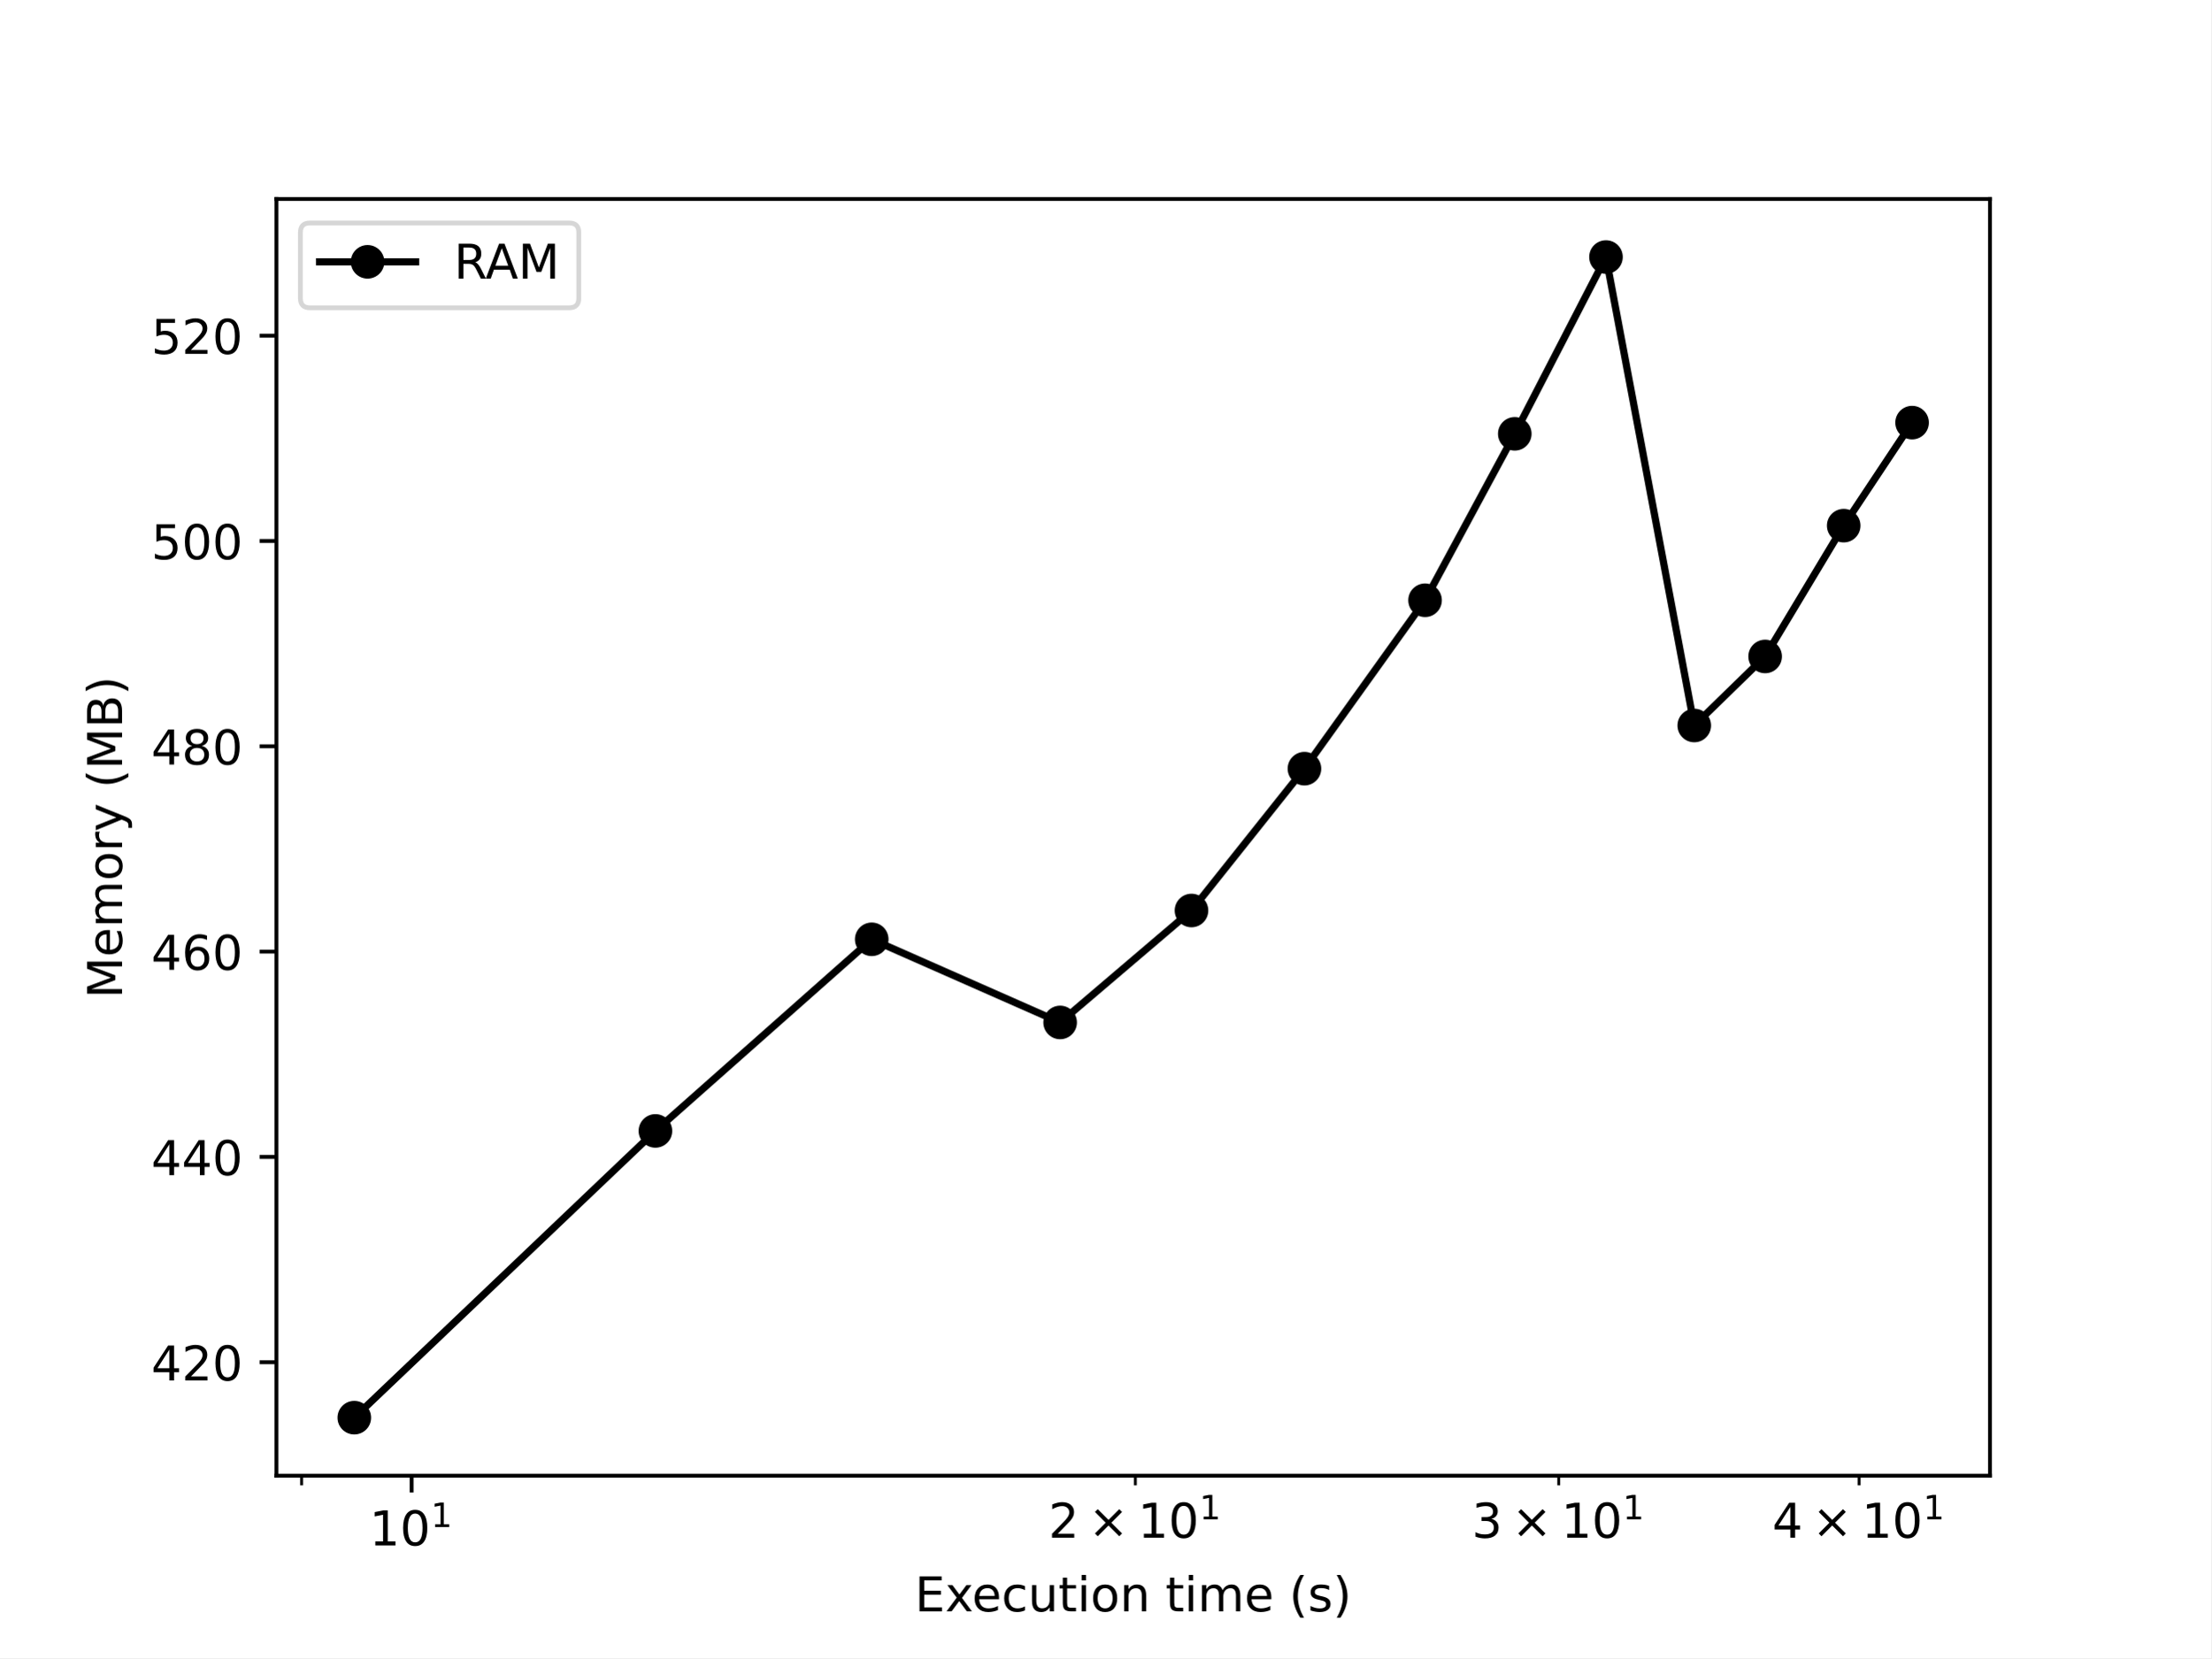
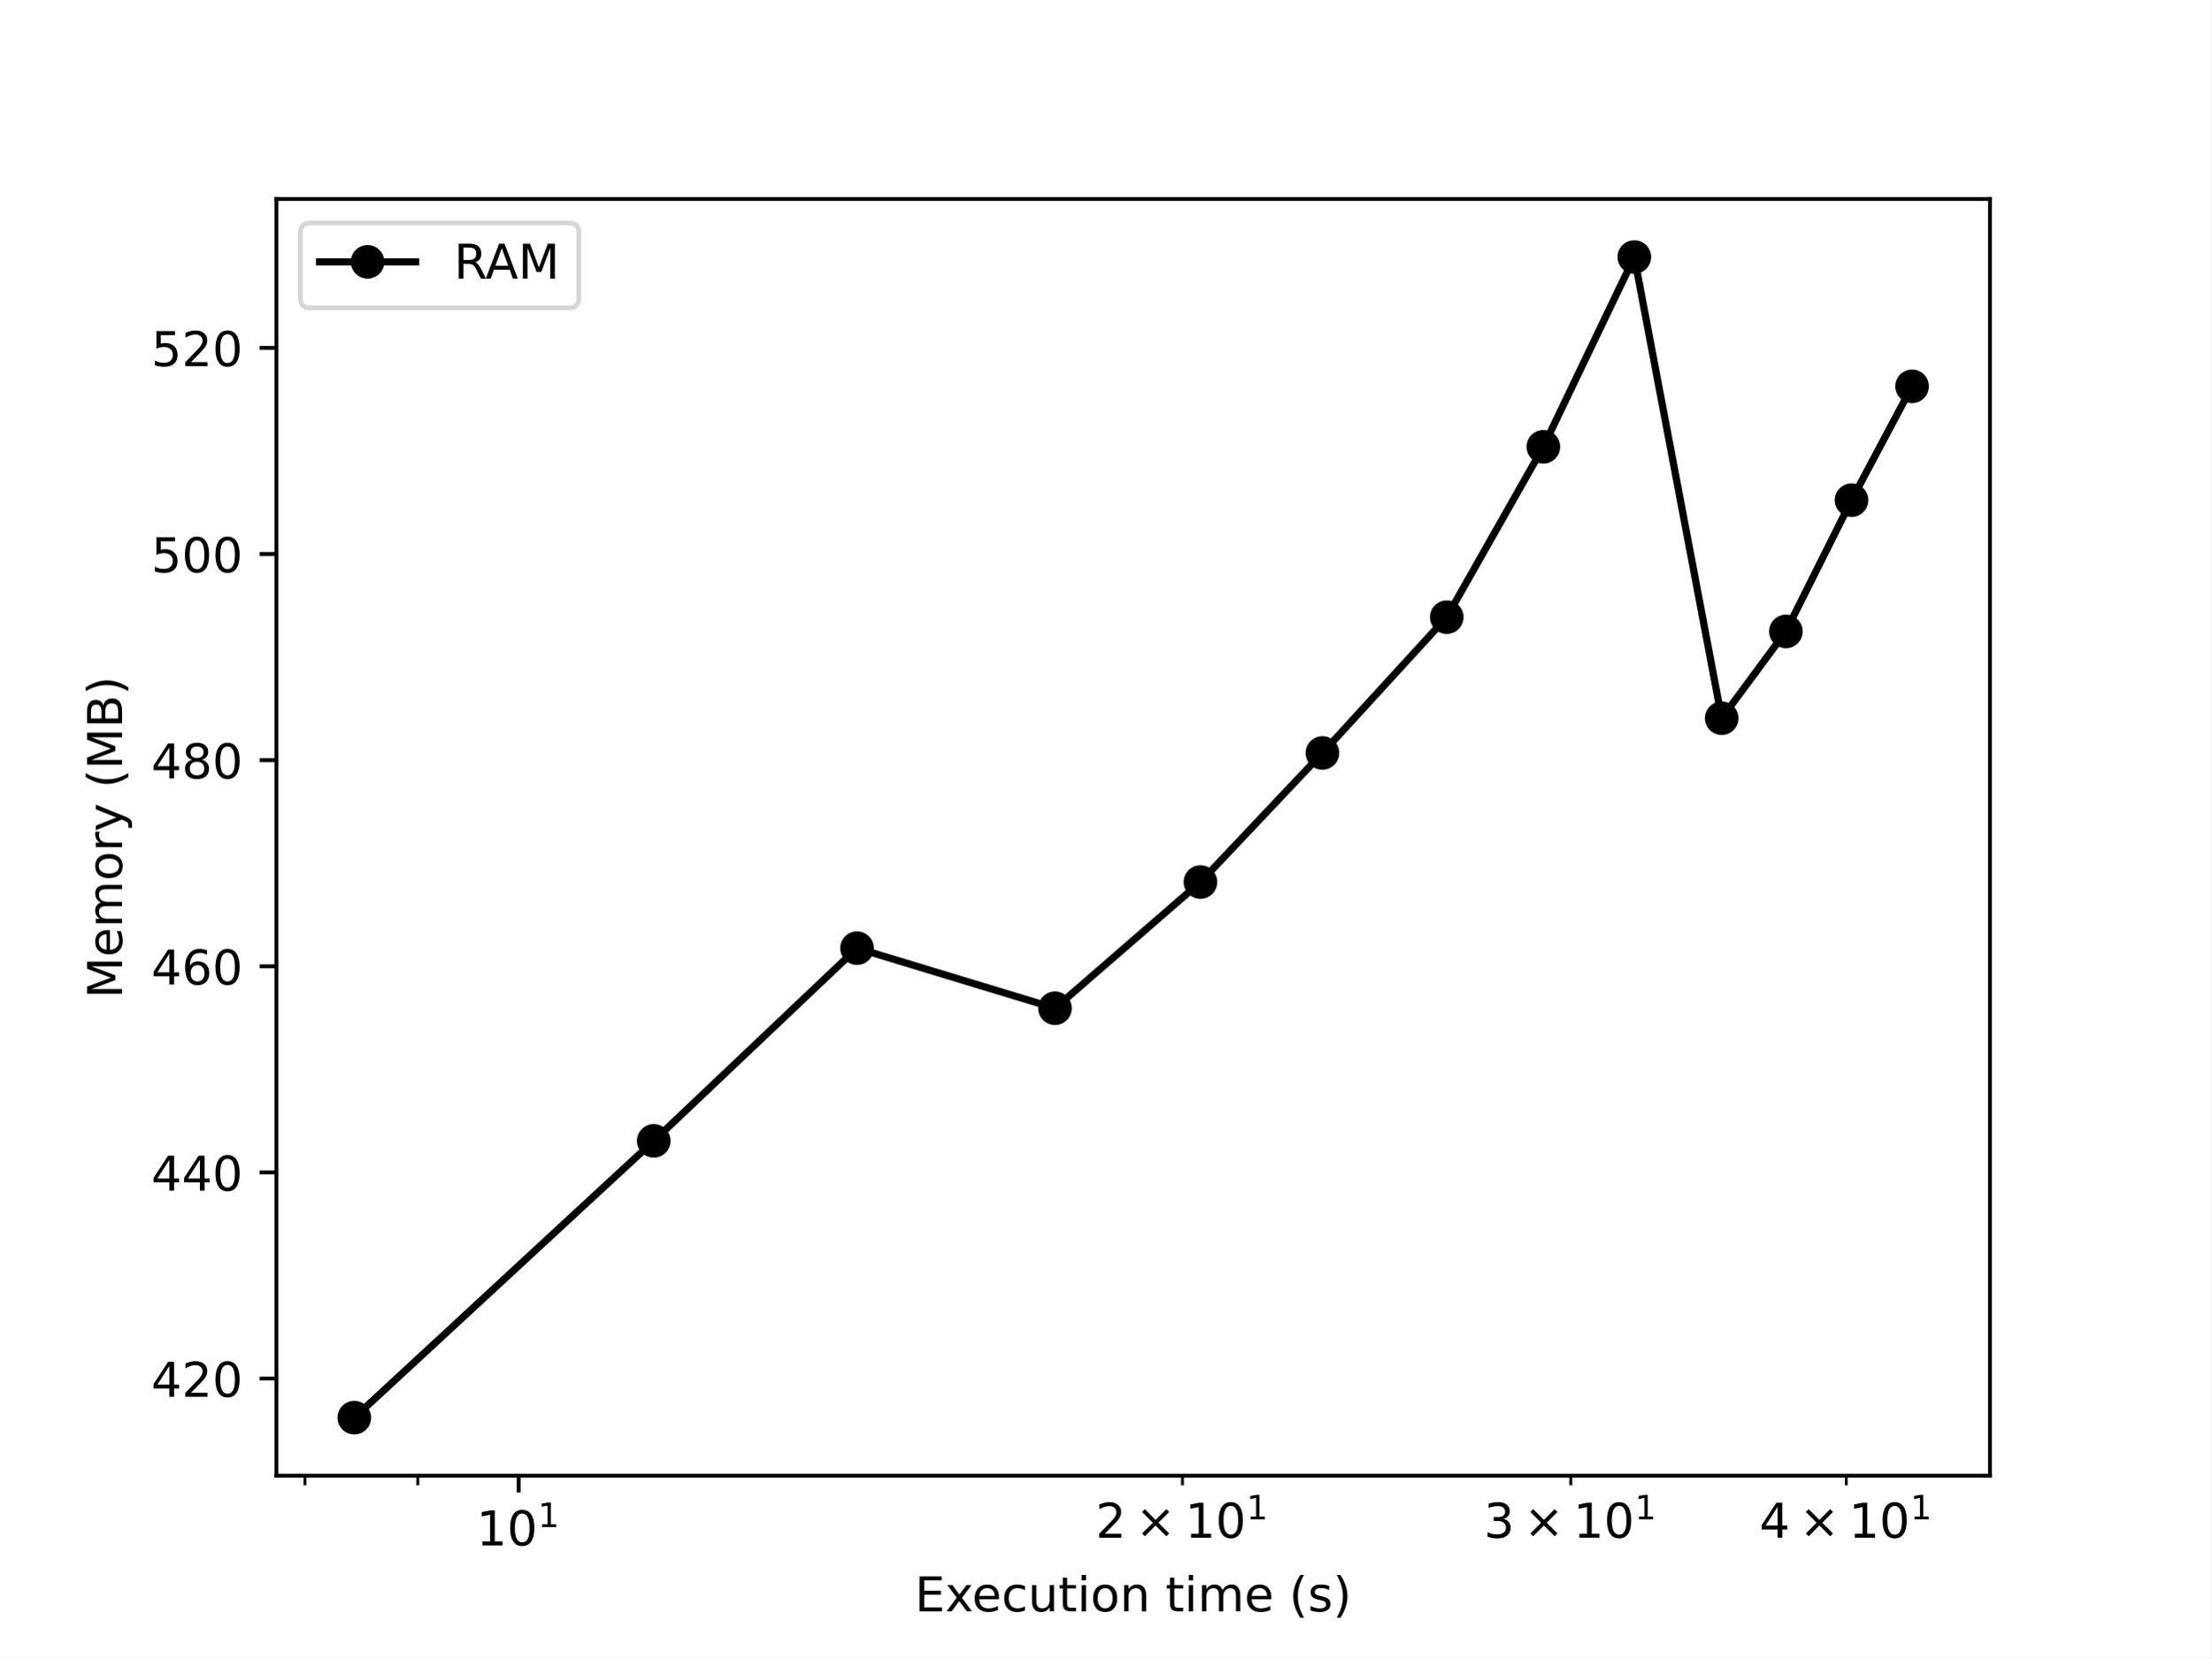
<svg xmlns="http://www.w3.org/2000/svg" xmlns:xlink="http://www.w3.org/1999/xlink" height="345.6pt" version="1.1" viewBox="0 0 460.8 345.6" width="460.8pt">
  <defs>
    <style type="text/css">*{stroke-linecap:butt;stroke-linejoin:round;}</style>
  </defs>
  <g id="figure_1">
    <g id="patch_1">
      <path d="M 0 345.6  L 460.8 345.6  L 460.8 0  L 0 0  z " style="fill:#ffffff;" />
    </g>
    <g id="axes_1">
      <g id="patch_2">
        <path d="M 57.6 307.584  L 414.72 307.584  L 414.72 41.472  L 57.6 41.472  z " style="fill:#ffffff;" />
      </g>
      <g id="matplotlib.axis_1">
        <g id="xtick_1">
          <g id="line2d_1">
            <defs>
-               <path d="M 0 0  L 0 3.5  " id="mdc326d8cb9" style="stroke:#000000;stroke-width:0.8;" />
-             </defs>
-             <g>
-               <use style="stroke:#000000;stroke-width:0.8;" x="85.778" xlink:href="#mdc326d8cb9" y="307.584" />
+               <path d="M 0 0  L 0 3.5  " id="mfc6fac7fc9" style="stroke:#000000;stroke-width:0.8;" />
+             </defs>
+             <g>
+               <use style="stroke:#000000;stroke-width:0.8;" x="108.085" xlink:href="#mfc6fac7fc9" y="307.584" />
            </g>
          </g>
          <g id="text_1">
-             <g transform="translate(76.97793 322.1824)scale(0.1 -0.1)">
+             <g transform="translate(99.28505 322.1824)scale(0.1 -0.1)">
              <defs>
                <path d="M 12.406 8.297  L 28.516 8.297  L 28.516 63.922  L 10.984 60.406  L 10.984 69.391  L 28.422 72.906  L 38.281 72.906  L 38.281 8.297  L 54.391 8.297  L 54.391 0  L 12.406 0  z " id="DejaVuSans-49" />
                <path d="M 31.781 66.406  Q 24.172 66.406 20.328 58.906  Q 16.5 51.422 16.5 36.375  Q 16.5 21.391 20.328 13.891  Q 24.172 6.391 31.781 6.391  Q 39.453 6.391 43.281 13.891  Q 47.125 21.391 47.125 36.375  Q 47.125 51.422 43.281 58.906  Q 39.453 66.406 31.781 66.406  z M 31.781 74.219  Q 44.047 74.219 50.516 64.516  Q 56.984 54.828 56.984 36.375  Q 56.984 17.969 50.516 8.266  Q 44.047 -1.422 31.781 -1.422  Q 19.531 -1.422 13.062 8.266  Q 6.594 17.969 6.594 36.375  Q 6.594 54.828 13.062 64.516  Q 19.531 74.219 31.781 74.219  z " id="DejaVuSans-48" />
              </defs>
              <use transform="translate(0 0.684375)" xlink:href="#DejaVuSans-49" />
              <use transform="translate(63.62305 0.684375)" xlink:href="#DejaVuSans-48" />
              <use transform="translate(128.2031 38.96563)scale(0.7)" xlink:href="#DejaVuSans-49" />
            </g>
          </g>
        </g>
        <g id="xtick_2">
          <g id="line2d_2">
            <defs>
-               <path d="M 0 0  L 0 2  " id="m630f96ca33" style="stroke:#000000;stroke-width:0.6;" />
-             </defs>
-             <g>
-               <use style="stroke:#000000;stroke-width:0.6;" x="62.851" xlink:href="#m630f96ca33" y="307.584" />
+               <path d="M 0 0  L 0 2  " id="md38255c715" style="stroke:#000000;stroke-width:0.6;" />
+             </defs>
+             <g>
+               <use style="stroke:#000000;stroke-width:0.6;" x="63.548" xlink:href="#md38255c715" y="307.584" />
            </g>
          </g>
        </g>
        <g id="xtick_3">
          <g id="line2d_3">
            <g>
-               <use style="stroke:#000000;stroke-width:0.6;" x="236.612" xlink:href="#m630f96ca33" y="307.584" />
+               <use style="stroke:#000000;stroke-width:0.6;" x="87.056" xlink:href="#md38255c715" y="307.584" />
+             </g>
+           </g>
+         </g>
+         <g id="xtick_4">
+           <g id="line2d_4">
+             <g>
+               <use style="stroke:#000000;stroke-width:0.6;" x="246.431" xlink:href="#md38255c715" y="307.584" />
            </g>
          </g>
          <g id="text_2">
-             <g transform="translate(218.5123 320.5824)scale(0.1 -0.1)">
+             <g transform="translate(228.3313 320.5824)scale(0.1 -0.1)">
              <defs>
                <path d="M 19.188 8.297  L 53.609 8.297  L 53.609 0  L 7.328 0  L 7.328 8.297  Q 12.938 14.109 22.625 23.891  Q 32.328 33.688 34.812 36.531  Q 39.547 41.844 41.422 45.531  Q 43.312 49.219 43.312 52.781  Q 43.312 58.594 39.234 62.25  Q 35.156 65.922 28.609 65.922  Q 23.969 65.922 18.812 64.312  Q 13.672 62.703 7.812 59.422  L 7.812 69.391  Q 13.766 71.781 18.938 73  Q 24.125 74.219 28.422 74.219  Q 39.75 74.219 46.484 68.547  Q 53.219 62.891 53.219 53.422  Q 53.219 48.922 51.531 44.891  Q 49.859 40.875 45.406 35.406  Q 44.188 33.984 37.641 27.219  Q 31.109 20.453 19.188 8.297  z " id="DejaVuSans-50" />
                <path d="M 70.125 53.719  L 47.797 31.297  L 70.125 8.984  L 64.312 3.078  L 41.891 25.484  L 19.484 3.078  L 13.719 8.984  L 35.984 31.297  L 13.719 53.719  L 19.484 59.625  L 41.891 37.203  L 64.312 59.625  z " id="DejaVuSans-215" />
              </defs>
              <use transform="translate(0 0.684375)" xlink:href="#DejaVuSans-50" />
              <use transform="translate(83.10547 0.684375)" xlink:href="#DejaVuSans-215" />
              <use transform="translate(186.377 0.684375)" xlink:href="#DejaVuSans-49" />
              <use transform="translate(250 0.684375)" xlink:href="#DejaVuSans-48" />
              <use transform="translate(314.5801 38.96563)scale(0.7)" xlink:href="#DejaVuSans-49" />
            </g>
          </g>
        </g>
-         <g id="xtick_4">
-           <g id="line2d_4">
-             <g>
-               <use style="stroke:#000000;stroke-width:0.6;" x="324.845" xlink:href="#m630f96ca33" y="307.584" />
+         <g id="xtick_5">
+           <g id="line2d_5">
+             <g>
+               <use style="stroke:#000000;stroke-width:0.6;" x="327.359" xlink:href="#md38255c715" y="307.584" />
            </g>
          </g>
          <g id="text_3">
-             <g transform="translate(306.7447 320.5824)scale(0.1 -0.1)">
+             <g transform="translate(309.2586 320.5824)scale(0.1 -0.1)">
              <defs>
                <path d="M 40.578 39.312  Q 47.656 37.797 51.625 33  Q 55.609 28.219 55.609 21.188  Q 55.609 10.406 48.188 4.484  Q 40.766 -1.422 27.094 -1.422  Q 22.516 -1.422 17.656 -0.516  Q 12.797 0.391 7.625 2.203  L 7.625 11.719  Q 11.719 9.328 16.594 8.109  Q 21.484 6.891 26.812 6.891  Q 36.078 6.891 40.938 10.547  Q 45.797 14.203 45.797 21.188  Q 45.797 27.641 41.281 31.266  Q 36.766 34.906 28.719 34.906  L 20.219 34.906  L 20.219 43.016  L 29.109 43.016  Q 36.375 43.016 40.234 45.922  Q 44.094 48.828 44.094 54.297  Q 44.094 59.906 40.109 62.906  Q 36.141 65.922 28.719 65.922  Q 24.656 65.922 20.016 65.031  Q 15.375 64.156 9.812 62.312  L 9.812 71.094  Q 15.438 72.656 20.344 73.438  Q 25.25 74.219 29.594 74.219  Q 40.828 74.219 47.359 69.109  Q 53.906 64.016 53.906 55.328  Q 53.906 49.266 50.438 45.094  Q 46.969 40.922 40.578 39.312  z " id="DejaVuSans-51" />
              </defs>
              <use transform="translate(0 0.684375)" xlink:href="#DejaVuSans-51" />
              <use transform="translate(83.10547 0.684375)" xlink:href="#DejaVuSans-215" />
              <use transform="translate(186.377 0.684375)" xlink:href="#DejaVuSans-49" />
              <use transform="translate(250 0.684375)" xlink:href="#DejaVuSans-48" />
              <use transform="translate(314.5801 38.96563)scale(0.7)" xlink:href="#DejaVuSans-49" />
            </g>
          </g>
        </g>
-         <g id="xtick_5">
-           <g id="line2d_5">
-             <g>
-               <use style="stroke:#000000;stroke-width:0.6;" x="387.447" xlink:href="#m630f96ca33" y="307.584" />
+         <g id="xtick_6">
+           <g id="line2d_6">
+             <g>
+               <use style="stroke:#000000;stroke-width:0.6;" x="384.778" xlink:href="#md38255c715" y="307.584" />
            </g>
          </g>
          <g id="text_4">
-             <g transform="translate(369.3466 320.5824)scale(0.1 -0.1)">
+             <g transform="translate(366.6775 320.5824)scale(0.1 -0.1)">
              <defs>
                <path d="M 37.797 64.312  L 12.891 25.391  L 37.797 25.391  z M 35.203 72.906  L 47.609 72.906  L 47.609 25.391  L 58.016 25.391  L 58.016 17.188  L 47.609 17.188  L 47.609 0  L 37.797 0  L 37.797 17.188  L 4.891 17.188  L 4.891 26.703  z " id="DejaVuSans-52" />
              </defs>
              <use transform="translate(0 0.684375)" xlink:href="#DejaVuSans-52" />
              <use transform="translate(83.10547 0.684375)" xlink:href="#DejaVuSans-215" />
              <use transform="translate(186.377 0.684375)" xlink:href="#DejaVuSans-49" />
              <use transform="translate(250 0.684375)" xlink:href="#DejaVuSans-48" />
              <use transform="translate(314.5801 38.96563)scale(0.7)" xlink:href="#DejaVuSans-49" />
            </g>
          </g>
        </g>
        <g id="text_5">
          <g transform="translate(190.6452 335.8606)scale(0.1 -0.1)">
            <defs>
              <path d="M 9.812 72.906  L 55.906 72.906  L 55.906 64.594  L 19.672 64.594  L 19.672 43.016  L 54.391 43.016  L 54.391 34.719  L 19.672 34.719  L 19.672 8.297  L 56.781 8.297  L 56.781 0  L 9.812 0  z " id="DejaVuSans-69" />
              <path d="M 54.891 54.688  L 35.109 28.078  L 55.906 0  L 45.312 0  L 29.391 21.484  L 13.484 0  L 2.875 0  L 24.125 28.609  L 4.688 54.688  L 15.281 54.688  L 29.781 35.203  L 44.281 54.688  z " id="DejaVuSans-120" />
              <path d="M 56.203 29.594  L 56.203 25.203  L 14.891 25.203  Q 15.484 15.922 20.484 11.062  Q 25.484 6.203 34.422 6.203  Q 39.594 6.203 44.453 7.469  Q 49.312 8.734 54.109 11.281  L 54.109 2.781  Q 49.266 0.734 44.188 -0.344  Q 39.109 -1.422 33.891 -1.422  Q 20.797 -1.422 13.156 6.188  Q 5.516 13.812 5.516 26.812  Q 5.516 40.234 12.766 48.109  Q 20.016 56 32.328 56  Q 43.359 56 49.781 48.891  Q 56.203 41.797 56.203 29.594  z M 47.219 32.234  Q 47.125 39.594 43.094 43.984  Q 39.062 48.391 32.422 48.391  Q 24.906 48.391 20.391 44.141  Q 15.875 39.891 15.188 32.172  z " id="DejaVuSans-101" />
              <path d="M 48.781 52.594  L 48.781 44.188  Q 44.969 46.297 41.141 47.344  Q 37.312 48.391 33.406 48.391  Q 24.656 48.391 19.812 42.844  Q 14.984 37.312 14.984 27.297  Q 14.984 17.281 19.812 11.734  Q 24.656 6.203 33.406 6.203  Q 37.312 6.203 41.141 7.25  Q 44.969 8.297 48.781 10.406  L 48.781 2.094  Q 45.016 0.344 40.984 -0.531  Q 36.969 -1.422 32.422 -1.422  Q 20.062 -1.422 12.781 6.344  Q 5.516 14.109 5.516 27.297  Q 5.516 40.672 12.859 48.328  Q 20.219 56 33.016 56  Q 37.156 56 41.109 55.141  Q 45.062 54.297 48.781 52.594  z " id="DejaVuSans-99" />
              <path d="M 8.5 21.578  L 8.5 54.688  L 17.484 54.688  L 17.484 21.922  Q 17.484 14.156 20.5 10.266  Q 23.531 6.391 29.594 6.391  Q 36.859 6.391 41.078 11.031  Q 45.312 15.672 45.312 23.688  L 45.312 54.688  L 54.297 54.688  L 54.297 0  L 45.312 0  L 45.312 8.406  Q 42.047 3.422 37.719 1  Q 33.406 -1.422 27.688 -1.422  Q 18.266 -1.422 13.375 4.438  Q 8.5 10.297 8.5 21.578  z M 31.109 56  z " id="DejaVuSans-117" />
              <path d="M 18.312 70.219  L 18.312 54.688  L 36.812 54.688  L 36.812 47.703  L 18.312 47.703  L 18.312 18.016  Q 18.312 11.328 20.141 9.422  Q 21.969 7.516 27.594 7.516  L 36.812 7.516  L 36.812 0  L 27.594 0  Q 17.188 0 13.234 3.875  Q 9.281 7.766 9.281 18.016  L 9.281 47.703  L 2.688 47.703  L 2.688 54.688  L 9.281 54.688  L 9.281 70.219  z " id="DejaVuSans-116" />
              <path d="M 9.422 54.688  L 18.406 54.688  L 18.406 0  L 9.422 0  z M 9.422 75.984  L 18.406 75.984  L 18.406 64.594  L 9.422 64.594  z " id="DejaVuSans-105" />
              <path d="M 30.609 48.391  Q 23.391 48.391 19.188 42.75  Q 14.984 37.109 14.984 27.297  Q 14.984 17.484 19.156 11.844  Q 23.344 6.203 30.609 6.203  Q 37.797 6.203 41.984 11.859  Q 46.188 17.531 46.188 27.297  Q 46.188 37.016 41.984 42.703  Q 37.797 48.391 30.609 48.391  z M 30.609 56  Q 42.328 56 49.016 48.375  Q 55.719 40.766 55.719 27.297  Q 55.719 13.875 49.016 6.219  Q 42.328 -1.422 30.609 -1.422  Q 18.844 -1.422 12.172 6.219  Q 5.516 13.875 5.516 27.297  Q 5.516 40.766 12.172 48.375  Q 18.844 56 30.609 56  z " id="DejaVuSans-111" />
              <path d="M 54.891 33.016  L 54.891 0  L 45.906 0  L 45.906 32.719  Q 45.906 40.484 42.875 44.328  Q 39.844 48.188 33.797 48.188  Q 26.516 48.188 22.312 43.547  Q 18.109 38.922 18.109 30.906  L 18.109 0  L 9.078 0  L 9.078 54.688  L 18.109 54.688  L 18.109 46.188  Q 21.344 51.125 25.703 53.562  Q 30.078 56 35.797 56  Q 45.219 56 50.047 50.172  Q 54.891 44.344 54.891 33.016  z " id="DejaVuSans-110" />
              <path id="DejaVuSans-32" />
              <path d="M 52 44.188  Q 55.375 50.25 60.062 53.125  Q 64.75 56 71.094 56  Q 79.641 56 84.281 50.016  Q 88.922 44.047 88.922 33.016  L 88.922 0  L 79.891 0  L 79.891 32.719  Q 79.891 40.578 77.094 44.375  Q 74.312 48.188 68.609 48.188  Q 61.625 48.188 57.562 43.547  Q 53.516 38.922 53.516 30.906  L 53.516 0  L 44.484 0  L 44.484 32.719  Q 44.484 40.625 41.703 44.406  Q 38.922 48.188 33.109 48.188  Q 26.219 48.188 22.156 43.531  Q 18.109 38.875 18.109 30.906  L 18.109 0  L 9.078 0  L 9.078 54.688  L 18.109 54.688  L 18.109 46.188  Q 21.188 51.219 25.484 53.609  Q 29.781 56 35.688 56  Q 41.656 56 45.828 52.969  Q 50 49.953 52 44.188  z " id="DejaVuSans-109" />
              <path d="M 31 75.875  Q 24.469 64.656 21.281 53.656  Q 18.109 42.672 18.109 31.391  Q 18.109 20.125 21.312 9.062  Q 24.516 -2 31 -13.188  L 23.188 -13.188  Q 15.875 -1.703 12.234 9.375  Q 8.594 20.453 8.594 31.391  Q 8.594 42.281 12.203 53.312  Q 15.828 64.359 23.188 75.875  z " id="DejaVuSans-40" />
              <path d="M 44.281 53.078  L 44.281 44.578  Q 40.484 46.531 36.375 47.5  Q 32.281 48.484 27.875 48.484  Q 21.188 48.484 17.844 46.438  Q 14.5 44.391 14.5 40.281  Q 14.5 37.156 16.891 35.375  Q 19.281 33.594 26.516 31.984  L 29.594 31.297  Q 39.156 29.25 43.188 25.516  Q 47.219 21.781 47.219 15.094  Q 47.219 7.469 41.188 3.016  Q 35.156 -1.422 24.609 -1.422  Q 20.219 -1.422 15.453 -0.562  Q 10.688 0.297 5.422 2  L 5.422 11.281  Q 10.406 8.688 15.234 7.391  Q 20.062 6.109 24.812 6.109  Q 31.156 6.109 34.562 8.281  Q 37.984 10.453 37.984 14.406  Q 37.984 18.062 35.516 20.016  Q 33.062 21.969 24.703 23.781  L 21.578 24.516  Q 13.234 26.266 9.516 29.906  Q 5.812 33.547 5.812 39.891  Q 5.812 47.609 11.281 51.797  Q 16.75 56 26.812 56  Q 31.781 56 36.172 55.266  Q 40.578 54.547 44.281 53.078  z " id="DejaVuSans-115" />
              <path d="M 8.016 75.875  L 15.828 75.875  Q 23.141 64.359 26.781 53.312  Q 30.422 42.281 30.422 31.391  Q 30.422 20.453 26.781 9.375  Q 23.141 -1.703 15.828 -13.188  L 8.016 -13.188  Q 14.5 -2 17.703 9.062  Q 20.906 20.125 20.906 31.391  Q 20.906 42.672 17.703 53.656  Q 14.5 64.656 8.016 75.875  z " id="DejaVuSans-41" />
            </defs>
            <use xlink:href="#DejaVuSans-69" />
            <use x="63.184" xlink:href="#DejaVuSans-120" />
            <use x="119.238" xlink:href="#DejaVuSans-101" />
            <use x="180.762" xlink:href="#DejaVuSans-99" />
            <use x="235.742" xlink:href="#DejaVuSans-117" />
            <use x="299.121" xlink:href="#DejaVuSans-116" />
            <use x="338.33" xlink:href="#DejaVuSans-105" />
            <use x="366.113" xlink:href="#DejaVuSans-111" />
            <use x="427.295" xlink:href="#DejaVuSans-110" />
            <use x="490.674" xlink:href="#DejaVuSans-32" />
            <use x="522.461" xlink:href="#DejaVuSans-116" />
            <use x="561.67" xlink:href="#DejaVuSans-105" />
            <use x="589.453" xlink:href="#DejaVuSans-109" />
            <use x="686.865" xlink:href="#DejaVuSans-101" />
            <use x="748.389" xlink:href="#DejaVuSans-32" />
            <use x="780.176" xlink:href="#DejaVuSans-40" />
            <use x="819.189" xlink:href="#DejaVuSans-115" />
            <use x="871.289" xlink:href="#DejaVuSans-41" />
          </g>
        </g>
      </g>
      <g id="matplotlib.axis_2">
        <g id="ytick_1">
-           <g id="line2d_6">
-             <defs>
-               <path d="M 0 0  L -3.5 0  " id="m88422cc3e0" style="stroke:#000000;stroke-width:0.8;" />
-             </defs>
-             <g>
-               <use style="stroke:#000000;stroke-width:0.8;" x="57.6" xlink:href="#m88422cc3e0" y="283.936" />
+           <g id="line2d_7">
+             <defs>
+               <path d="M 0 0  L -3.5 0  " id="m3e5b359aab" style="stroke:#000000;stroke-width:0.8;" />
+             </defs>
+             <g>
+               <use style="stroke:#000000;stroke-width:0.8;" x="57.6" xlink:href="#m3e5b359aab" y="287.339" />
            </g>
          </g>
          <g id="text_6">
-             <g transform="translate(31.5125 287.735)scale(0.1 -0.1)">
+             <g transform="translate(31.5125 291.1382)scale(0.1 -0.1)">
              <use xlink:href="#DejaVuSans-52" />
              <use x="63.623" xlink:href="#DejaVuSans-50" />
              <use x="127.246" xlink:href="#DejaVuSans-48" />
            </g>
          </g>
        </g>
        <g id="ytick_2">
-           <g id="line2d_7">
-             <g>
-               <use style="stroke:#000000;stroke-width:0.8;" x="57.6" xlink:href="#m88422cc3e0" y="241.14" />
+           <g id="line2d_8">
+             <g>
+               <use style="stroke:#000000;stroke-width:0.8;" x="57.6" xlink:href="#m3e5b359aab" y="244.372" />
            </g>
          </g>
          <g id="text_7">
-             <g transform="translate(31.5125 244.9391)scale(0.1 -0.1)">
+             <g transform="translate(31.5125 248.1711)scale(0.1 -0.1)">
              <use xlink:href="#DejaVuSans-52" />
              <use x="63.623" xlink:href="#DejaVuSans-52" />
              <use x="127.246" xlink:href="#DejaVuSans-48" />
            </g>
          </g>
        </g>
        <g id="ytick_3">
-           <g id="line2d_8">
-             <g>
-               <use style="stroke:#000000;stroke-width:0.8;" x="57.6" xlink:href="#m88422cc3e0" y="198.344" />
+           <g id="line2d_9">
+             <g>
+               <use style="stroke:#000000;stroke-width:0.8;" x="57.6" xlink:href="#m3e5b359aab" y="201.405" />
            </g>
          </g>
          <g id="text_8">
-             <g transform="translate(31.5125 202.1433)scale(0.1 -0.1)">
+             <g transform="translate(31.5125 205.2041)scale(0.1 -0.1)">
              <defs>
                <path d="M 33.016 40.375  Q 26.375 40.375 22.484 35.828  Q 18.609 31.297 18.609 23.391  Q 18.609 15.531 22.484 10.953  Q 26.375 6.391 33.016 6.391  Q 39.656 6.391 43.531 10.953  Q 47.406 15.531 47.406 23.391  Q 47.406 31.297 43.531 35.828  Q 39.656 40.375 33.016 40.375  z M 52.594 71.297  L 52.594 62.312  Q 48.875 64.062 45.094 64.984  Q 41.312 65.922 37.594 65.922  Q 27.828 65.922 22.672 59.328  Q 17.531 52.734 16.797 39.406  Q 19.672 43.656 24.016 45.922  Q 28.375 48.188 33.594 48.188  Q 44.578 48.188 50.953 41.516  Q 57.328 34.859 57.328 23.391  Q 57.328 12.156 50.688 5.359  Q 44.047 -1.422 33.016 -1.422  Q 20.359 -1.422 13.672 8.266  Q 6.984 17.969 6.984 36.375  Q 6.984 53.656 15.188 63.938  Q 23.391 74.219 37.203 74.219  Q 40.922 74.219 44.703 73.484  Q 48.484 72.75 52.594 71.297  z " id="DejaVuSans-54" />
              </defs>
              <use xlink:href="#DejaVuSans-52" />
              <use x="63.623" xlink:href="#DejaVuSans-54" />
              <use x="127.246" xlink:href="#DejaVuSans-48" />
            </g>
          </g>
        </g>
        <g id="ytick_4">
-           <g id="line2d_9">
-             <g>
-               <use style="stroke:#000000;stroke-width:0.8;" x="57.6" xlink:href="#m88422cc3e0" y="155.548" />
+           <g id="line2d_10">
+             <g>
+               <use style="stroke:#000000;stroke-width:0.8;" x="57.6" xlink:href="#m3e5b359aab" y="158.438" />
            </g>
          </g>
          <g id="text_9">
-             <g transform="translate(31.5125 159.3475)scale(0.1 -0.1)">
+             <g transform="translate(31.5125 162.2371)scale(0.1 -0.1)">
              <defs>
                <path d="M 31.781 34.625  Q 24.75 34.625 20.719 30.859  Q 16.703 27.094 16.703 20.516  Q 16.703 13.922 20.719 10.156  Q 24.75 6.391 31.781 6.391  Q 38.812 6.391 42.859 10.172  Q 46.922 13.969 46.922 20.516  Q 46.922 27.094 42.891 30.859  Q 38.875 34.625 31.781 34.625  z M 21.922 38.812  Q 15.578 40.375 12.031 44.719  Q 8.5 49.078 8.5 55.328  Q 8.5 64.062 14.719 69.141  Q 20.953 74.219 31.781 74.219  Q 42.672 74.219 48.875 69.141  Q 55.078 64.062 55.078 55.328  Q 55.078 49.078 51.531 44.719  Q 48 40.375 41.703 38.812  Q 48.828 37.156 52.797 32.312  Q 56.781 27.484 56.781 20.516  Q 56.781 9.906 50.312 4.234  Q 43.844 -1.422 31.781 -1.422  Q 19.734 -1.422 13.25 4.234  Q 6.781 9.906 6.781 20.516  Q 6.781 27.484 10.781 32.312  Q 14.797 37.156 21.922 38.812  z M 18.312 54.391  Q 18.312 48.734 21.844 45.562  Q 25.391 42.391 31.781 42.391  Q 38.141 42.391 41.719 45.562  Q 45.312 48.734 45.312 54.391  Q 45.312 60.062 41.719 63.234  Q 38.141 66.406 31.781 66.406  Q 25.391 66.406 21.844 63.234  Q 18.312 60.062 18.312 54.391  z " id="DejaVuSans-56" />
              </defs>
              <use xlink:href="#DejaVuSans-52" />
              <use x="63.623" xlink:href="#DejaVuSans-56" />
              <use x="127.246" xlink:href="#DejaVuSans-48" />
            </g>
          </g>
        </g>
        <g id="ytick_5">
-           <g id="line2d_10">
-             <g>
-               <use style="stroke:#000000;stroke-width:0.8;" x="57.6" xlink:href="#m88422cc3e0" y="112.752" />
+           <g id="line2d_11">
+             <g>
+               <use style="stroke:#000000;stroke-width:0.8;" x="57.6" xlink:href="#m3e5b359aab" y="115.471" />
            </g>
          </g>
          <g id="text_10">
-             <g transform="translate(31.5125 116.5517)scale(0.1 -0.1)">
+             <g transform="translate(31.5125 119.27)scale(0.1 -0.1)">
              <defs>
                <path d="M 10.797 72.906  L 49.516 72.906  L 49.516 64.594  L 19.828 64.594  L 19.828 46.734  Q 21.969 47.469 24.109 47.828  Q 26.266 48.188 28.422 48.188  Q 40.625 48.188 47.75 41.5  Q 54.891 34.812 54.891 23.391  Q 54.891 11.625 47.562 5.094  Q 40.234 -1.422 26.906 -1.422  Q 22.312 -1.422 17.547 -0.641  Q 12.797 0.141 7.719 1.703  L 7.719 11.625  Q 12.109 9.234 16.797 8.062  Q 21.484 6.891 26.703 6.891  Q 35.156 6.891 40.078 11.328  Q 45.016 15.766 45.016 23.391  Q 45.016 31 40.078 35.438  Q 35.156 39.891 26.703 39.891  Q 22.75 39.891 18.812 39.016  Q 14.891 38.141 10.797 36.281  z " id="DejaVuSans-53" />
              </defs>
              <use xlink:href="#DejaVuSans-53" />
              <use x="63.623" xlink:href="#DejaVuSans-48" />
              <use x="127.246" xlink:href="#DejaVuSans-48" />
            </g>
          </g>
        </g>
        <g id="ytick_6">
-           <g id="line2d_11">
-             <g>
-               <use style="stroke:#000000;stroke-width:0.8;" x="57.6" xlink:href="#m88422cc3e0" y="69.957" />
+           <g id="line2d_12">
+             <g>
+               <use style="stroke:#000000;stroke-width:0.8;" x="57.6" xlink:href="#m3e5b359aab" y="72.504" />
            </g>
          </g>
          <g id="text_11">
-             <g transform="translate(31.5125 73.75589)scale(0.1 -0.1)">
+             <g transform="translate(31.5125 76.30297)scale(0.1 -0.1)">
              <use xlink:href="#DejaVuSans-53" />
              <use x="63.623" xlink:href="#DejaVuSans-50" />
              <use x="127.246" xlink:href="#DejaVuSans-48" />
            </g>
          </g>
        </g>
        <g id="text_12">
          <g transform="translate(25.43281 208.0983)rotate(-90)scale(0.1 -0.1)">
            <defs>
              <path d="M 9.812 72.906  L 24.516 72.906  L 43.109 23.297  L 61.812 72.906  L 76.516 72.906  L 76.516 0  L 66.891 0  L 66.891 64.016  L 48.094 14.016  L 38.188 14.016  L 19.391 64.016  L 19.391 0  L 9.812 0  z " id="DejaVuSans-77" />
              <path d="M 41.109 46.297  Q 39.594 47.172 37.812 47.578  Q 36.031 48 33.891 48  Q 26.266 48 22.188 43.047  Q 18.109 38.094 18.109 28.812  L 18.109 0  L 9.078 0  L 9.078 54.688  L 18.109 54.688  L 18.109 46.188  Q 20.953 51.172 25.484 53.578  Q 30.031 56 36.531 56  Q 37.453 56 38.578 55.875  Q 39.703 55.766 41.062 55.516  z " id="DejaVuSans-114" />
              <path d="M 32.172 -5.078  Q 28.375 -14.844 24.75 -17.812  Q 21.141 -20.797 15.094 -20.797  L 7.906 -20.797  L 7.906 -13.281  L 13.188 -13.281  Q 16.891 -13.281 18.938 -11.516  Q 21 -9.766 23.484 -3.219  L 25.094 0.875  L 2.984 54.688  L 12.5 54.688  L 29.594 11.922  L 46.688 54.688  L 56.203 54.688  z " id="DejaVuSans-121" />
              <path d="M 19.672 34.812  L 19.672 8.109  L 35.5 8.109  Q 43.453 8.109 47.281 11.406  Q 51.125 14.703 51.125 21.484  Q 51.125 28.328 47.281 31.562  Q 43.453 34.812 35.5 34.812  z M 19.672 64.797  L 19.672 42.828  L 34.281 42.828  Q 41.5 42.828 45.031 45.531  Q 48.578 48.25 48.578 53.812  Q 48.578 59.328 45.031 62.062  Q 41.5 64.797 34.281 64.797  z M 9.812 72.906  L 35.016 72.906  Q 46.297 72.906 52.391 68.219  Q 58.5 63.531 58.5 54.891  Q 58.5 48.188 55.375 44.234  Q 52.25 40.281 46.188 39.312  Q 53.469 37.75 57.5 32.781  Q 61.531 27.828 61.531 20.406  Q 61.531 10.641 54.891 5.312  Q 48.25 0 35.984 0  L 9.812 0  z " id="DejaVuSans-66" />
            </defs>
            <use xlink:href="#DejaVuSans-77" />
            <use x="86.279" xlink:href="#DejaVuSans-101" />
            <use x="147.803" xlink:href="#DejaVuSans-109" />
            <use x="245.215" xlink:href="#DejaVuSans-111" />
            <use x="306.396" xlink:href="#DejaVuSans-114" />
            <use x="347.51" xlink:href="#DejaVuSans-121" />
            <use x="406.689" xlink:href="#DejaVuSans-32" />
            <use x="438.477" xlink:href="#DejaVuSans-40" />
            <use x="477.49" xlink:href="#DejaVuSans-77" />
            <use x="563.77" xlink:href="#DejaVuSans-66" />
            <use x="632.373" xlink:href="#DejaVuSans-41" />
          </g>
        </g>
      </g>
-       <g id="line2d_12">
-         <path clip-path="url(#p95867c6a4e)" d="M 73.833 295.488  L 136.586 235.722  L 181.667 195.782  L 220.935 213.11  L 248.309 189.778  L 271.85 160.215  L 296.988 125.113  L 315.685 90.414  L 334.694 53.568  L 353.095 151.214  L 367.863 136.823  L 384.235 109.556  L 398.487 88.083  " style="fill:none;stroke:#000000;stroke-linecap:square;stroke-width:1.5;" />
+       <g id="line2d_13">
+         <path clip-path="url(#pf5e9f72f07)" d="M 73.833 295.488  L 136.238 237.797  L 178.603 197.627  L 219.862 210.149  L 250.177 183.847  L 275.603 156.937  L 301.514 128.629  L 321.643 93.122  L 340.603 53.568  L 358.815 149.695  L 372.192 131.603  L 385.87 104.245  L 398.487 80.513  " style="fill:none;stroke:#000000;stroke-linecap:square;stroke-width:1.5;" />
        <defs>
-           <path d="M 0 3  C 0.796 3 1.559 2.684 2.121 2.121  C 2.684 1.559 3 0.796 3 0  C 3 -0.796 2.684 -1.559 2.121 -2.121  C 1.559 -2.684 0.796 -3 0 -3  C -0.796 -3 -1.559 -2.684 -2.121 -2.121  C -2.684 -1.559 -3 -0.796 -3 0  C -3 0.796 -2.684 1.559 -2.121 2.121  C -1.559 2.684 -0.796 3 0 3  z " id="mf458bce140" style="stroke:#000000;" />
+           <path d="M 0 3  C 0.796 3 1.559 2.684 2.121 2.121  C 2.684 1.559 3 0.796 3 0  C 3 -0.796 2.684 -1.559 2.121 -2.121  C 1.559 -2.684 0.796 -3 0 -3  C -0.796 -3 -1.559 -2.684 -2.121 -2.121  C -2.684 -1.559 -3 -0.796 -3 0  C -3 0.796 -2.684 1.559 -2.121 2.121  C -1.559 2.684 -0.796 3 0 3  z " id="m4b4d52627e" style="stroke:#000000;" />
        </defs>
-         <g clip-path="url(#p95867c6a4e)">
-           <use style="stroke:#000000;" x="73.833" xlink:href="#mf458bce140" y="295.488" />
-           <use style="stroke:#000000;" x="136.586" xlink:href="#mf458bce140" y="235.722" />
-           <use style="stroke:#000000;" x="181.667" xlink:href="#mf458bce140" y="195.782" />
-           <use style="stroke:#000000;" x="220.935" xlink:href="#mf458bce140" y="213.11" />
-           <use style="stroke:#000000;" x="248.309" xlink:href="#mf458bce140" y="189.778" />
-           <use style="stroke:#000000;" x="271.85" xlink:href="#mf458bce140" y="160.215" />
-           <use style="stroke:#000000;" x="296.988" xlink:href="#mf458bce140" y="125.113" />
-           <use style="stroke:#000000;" x="315.685" xlink:href="#mf458bce140" y="90.414" />
-           <use style="stroke:#000000;" x="334.694" xlink:href="#mf458bce140" y="53.568" />
-           <use style="stroke:#000000;" x="353.095" xlink:href="#mf458bce140" y="151.214" />
-           <use style="stroke:#000000;" x="367.863" xlink:href="#mf458bce140" y="136.823" />
-           <use style="stroke:#000000;" x="384.235" xlink:href="#mf458bce140" y="109.556" />
-           <use style="stroke:#000000;" x="398.487" xlink:href="#mf458bce140" y="88.083" />
+         <g clip-path="url(#pf5e9f72f07)">
+           <use style="stroke:#000000;" x="73.833" xlink:href="#m4b4d52627e" y="295.488" />
+           <use style="stroke:#000000;" x="136.238" xlink:href="#m4b4d52627e" y="237.797" />
+           <use style="stroke:#000000;" x="178.603" xlink:href="#m4b4d52627e" y="197.627" />
+           <use style="stroke:#000000;" x="219.862" xlink:href="#m4b4d52627e" y="210.149" />
+           <use style="stroke:#000000;" x="250.177" xlink:href="#m4b4d52627e" y="183.847" />
+           <use style="stroke:#000000;" x="275.603" xlink:href="#m4b4d52627e" y="156.937" />
+           <use style="stroke:#000000;" x="301.514" xlink:href="#m4b4d52627e" y="128.629" />
+           <use style="stroke:#000000;" x="321.643" xlink:href="#m4b4d52627e" y="93.122" />
+           <use style="stroke:#000000;" x="340.603" xlink:href="#m4b4d52627e" y="53.568" />
+           <use style="stroke:#000000;" x="358.815" xlink:href="#m4b4d52627e" y="149.695" />
+           <use style="stroke:#000000;" x="372.192" xlink:href="#m4b4d52627e" y="131.603" />
+           <use style="stroke:#000000;" x="385.87" xlink:href="#m4b4d52627e" y="104.245" />
+           <use style="stroke:#000000;" x="398.487" xlink:href="#m4b4d52627e" y="80.513" />
        </g>
      </g>
      <g id="patch_3">
        <path d="M 57.6 307.584  L 57.6 41.472  " style="fill:none;stroke:#000000;stroke-linecap:square;stroke-linejoin:miter;stroke-width:0.8;" />
      </g>
      <g id="patch_4">
        <path d="M 414.72 307.584  L 414.72 41.472  " style="fill:none;stroke:#000000;stroke-linecap:square;stroke-linejoin:miter;stroke-width:0.8;" />
      </g>
      <g id="patch_5">
        <path d="M 57.6 307.584  L 414.72 307.584  " style="fill:none;stroke:#000000;stroke-linecap:square;stroke-linejoin:miter;stroke-width:0.8;" />
      </g>
      <g id="patch_6">
        <path d="M 57.6 41.472  L 414.72 41.472  " style="fill:none;stroke:#000000;stroke-linecap:square;stroke-linejoin:miter;stroke-width:0.8;" />
      </g>
      <g id="legend_1">
        <g id="patch_7">
          <path d="M 64.6 64.15  L 118.617 64.15  Q 120.617 64.15 120.617 62.15  L 120.617 48.472  Q 120.617 46.472 118.617 46.472  L 64.6 46.472  Q 62.6 46.472 62.6 48.472  L 62.6 62.15  Q 62.6 64.15 64.6 64.15  z " style="fill:#ffffff;opacity:0.8;stroke:#cccccc;stroke-linejoin:miter;" />
        </g>
-         <g id="line2d_13">
+         <g id="line2d_14">
          <path d="M 66.6 54.57  L 86.6 54.57  " style="fill:none;stroke:#000000;stroke-linecap:square;stroke-width:1.5;" />
        </g>
-         <g id="line2d_14">
+         <g id="line2d_15">
          <g>
-             <use style="stroke:#000000;" x="76.6" xlink:href="#mf458bce140" y="54.57" />
+             <use style="stroke:#000000;" x="76.6" xlink:href="#m4b4d52627e" y="54.57" />
          </g>
        </g>
        <g id="text_13">
          <g transform="translate(94.6 58.07044)scale(0.1 -0.1)">
            <defs>
              <path d="M 44.391 34.188  Q 47.562 33.109 50.562 29.594  Q 53.562 26.078 56.594 19.922  L 66.609 0  L 56 0  L 46.688 18.703  Q 43.062 26.031 39.672 28.422  Q 36.281 30.812 30.422 30.812  L 19.672 30.812  L 19.672 0  L 9.812 0  L 9.812 72.906  L 32.078 72.906  Q 44.578 72.906 50.734 67.672  Q 56.891 62.453 56.891 51.906  Q 56.891 45.016 53.688 40.469  Q 50.484 35.938 44.391 34.188  z M 19.672 64.797  L 19.672 38.922  L 32.078 38.922  Q 39.203 38.922 42.844 42.219  Q 46.484 45.516 46.484 51.906  Q 46.484 58.297 42.844 61.547  Q 39.203 64.797 32.078 64.797  z " id="DejaVuSans-82" />
              <path d="M 34.188 63.188  L 20.797 26.906  L 47.609 26.906  z M 28.609 72.906  L 39.797 72.906  L 67.578 0  L 57.328 0  L 50.688 18.703  L 17.828 18.703  L 11.188 0  L 0.781 0  z " id="DejaVuSans-65" />
            </defs>
            <use xlink:href="#DejaVuSans-82" />
            <use x="65.482" xlink:href="#DejaVuSans-65" />
            <use x="133.891" xlink:href="#DejaVuSans-77" />
          </g>
        </g>
      </g>
    </g>
  </g>
  <defs>
-     <clipPath id="p95867c6a4e">
+     <clipPath id="pf5e9f72f07">
      <rect height="266.112" width="357.12" x="57.6" y="41.472" />
    </clipPath>
  </defs>
</svg>
